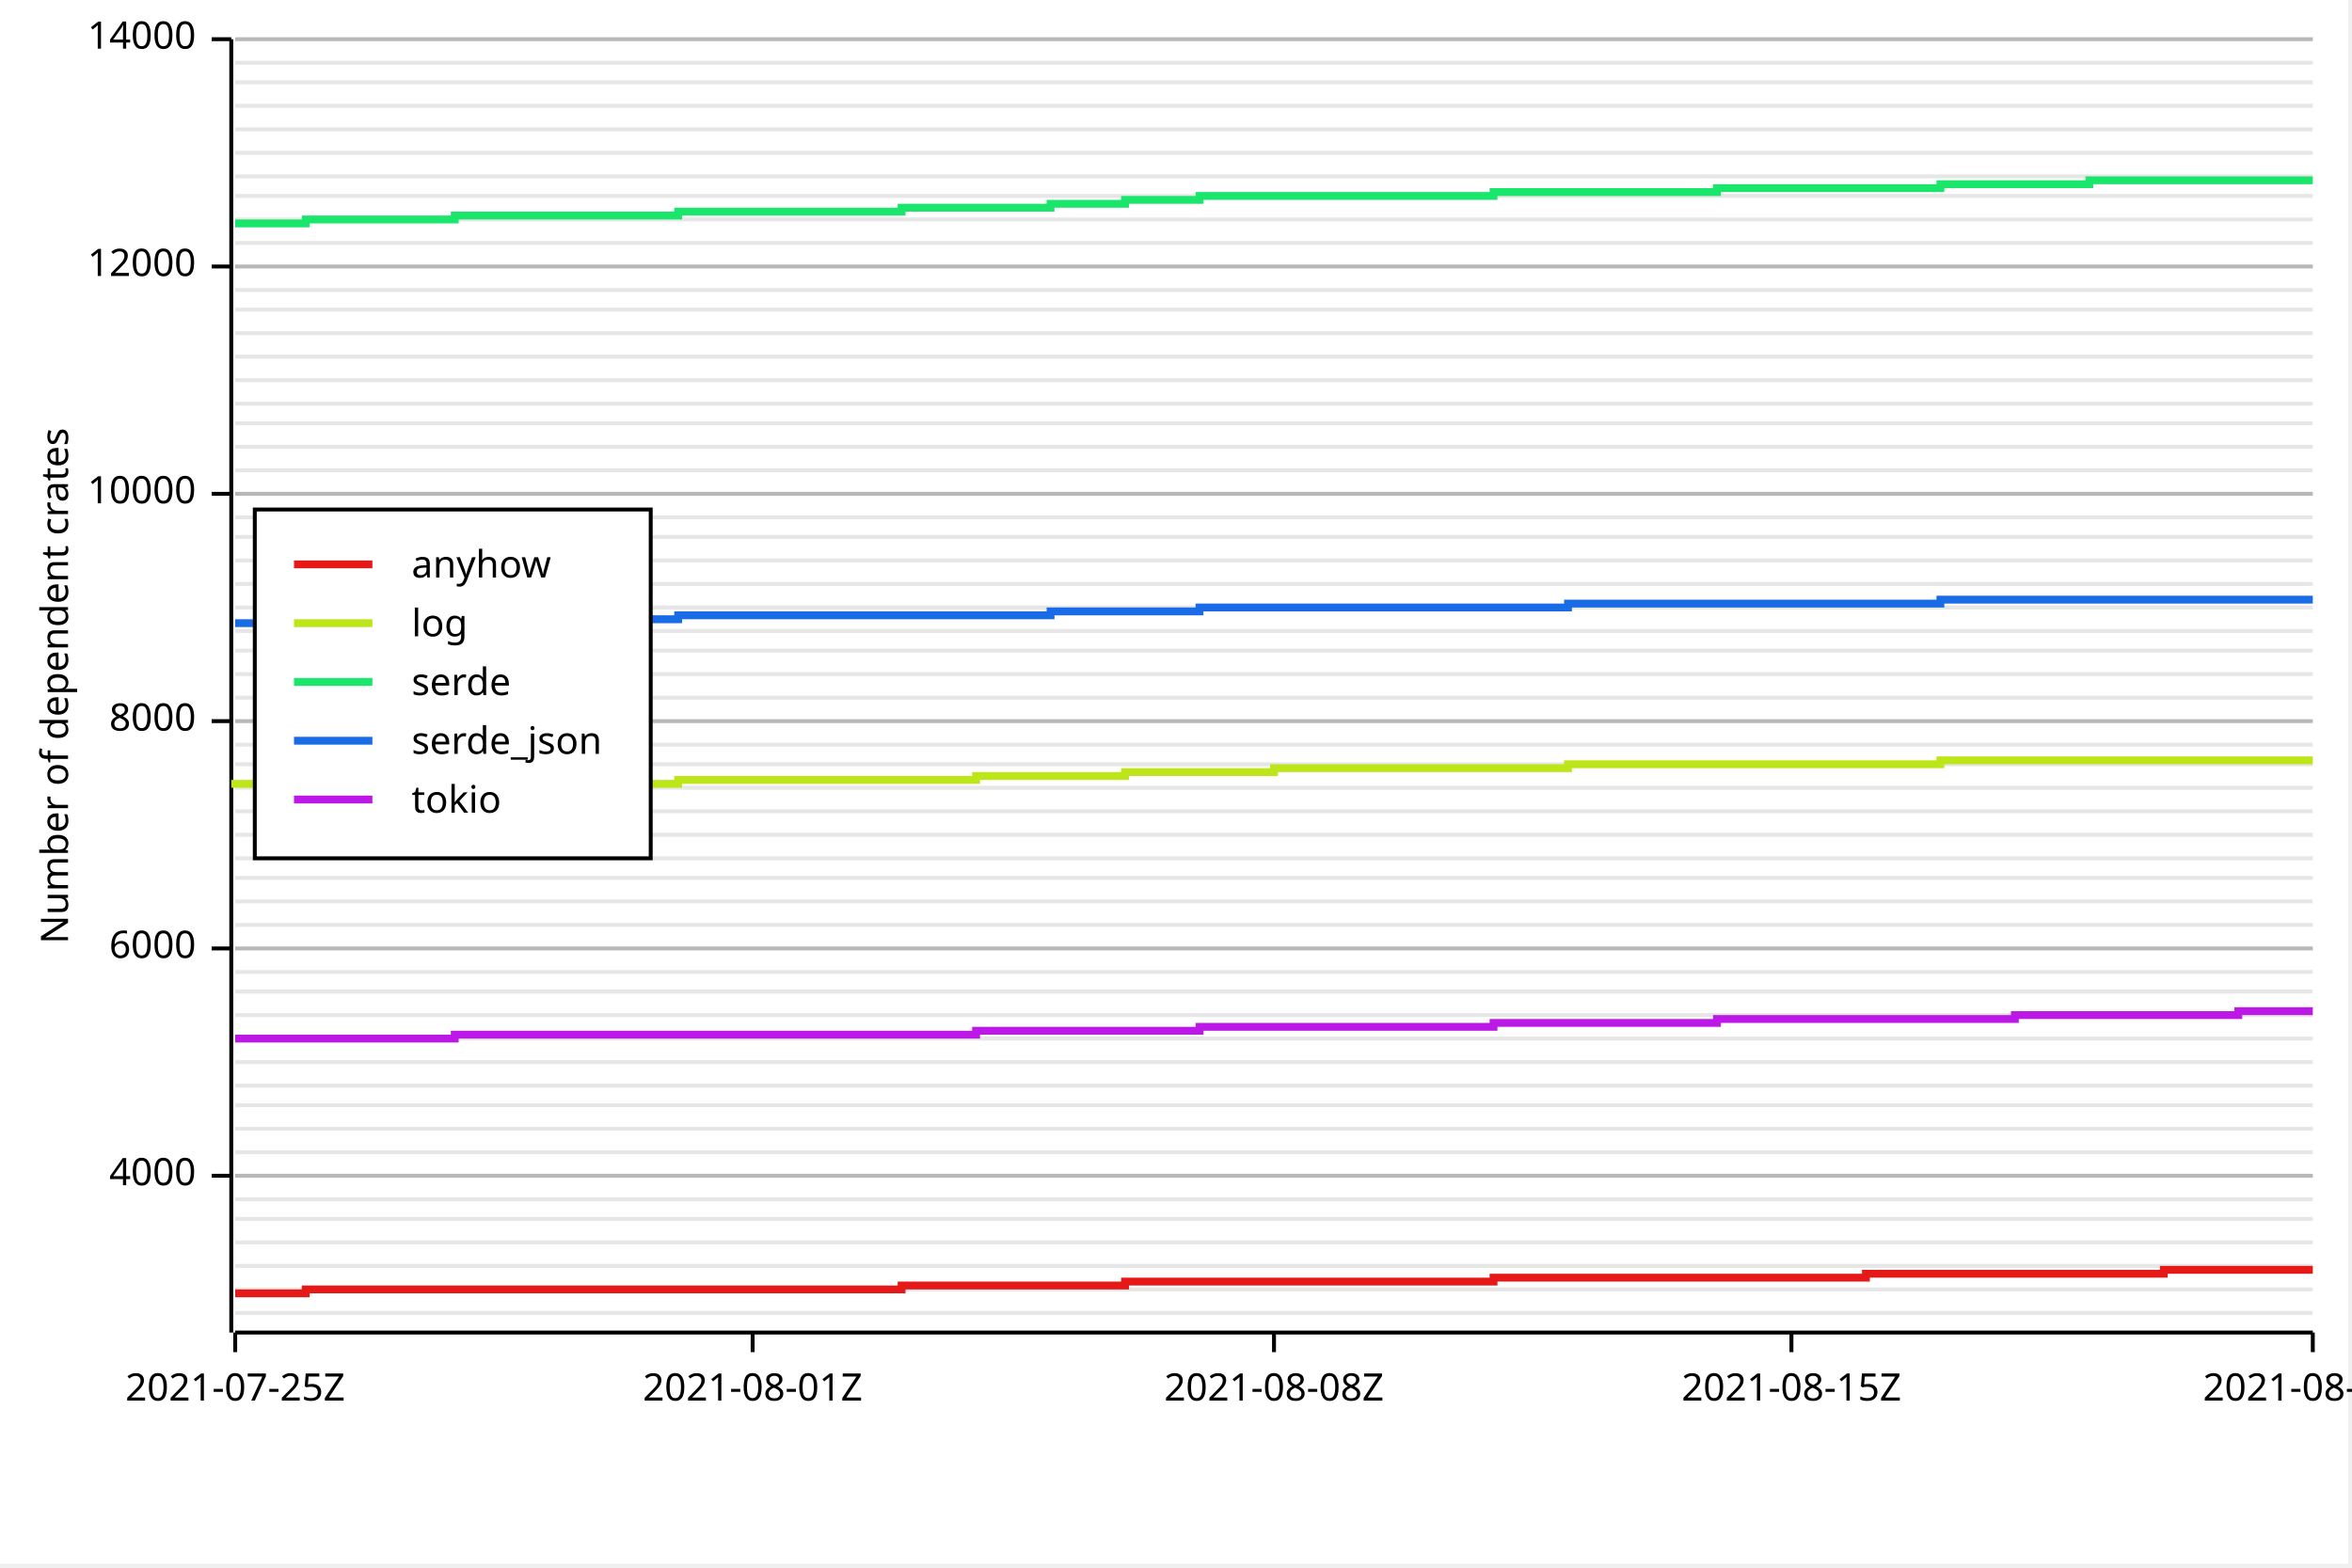
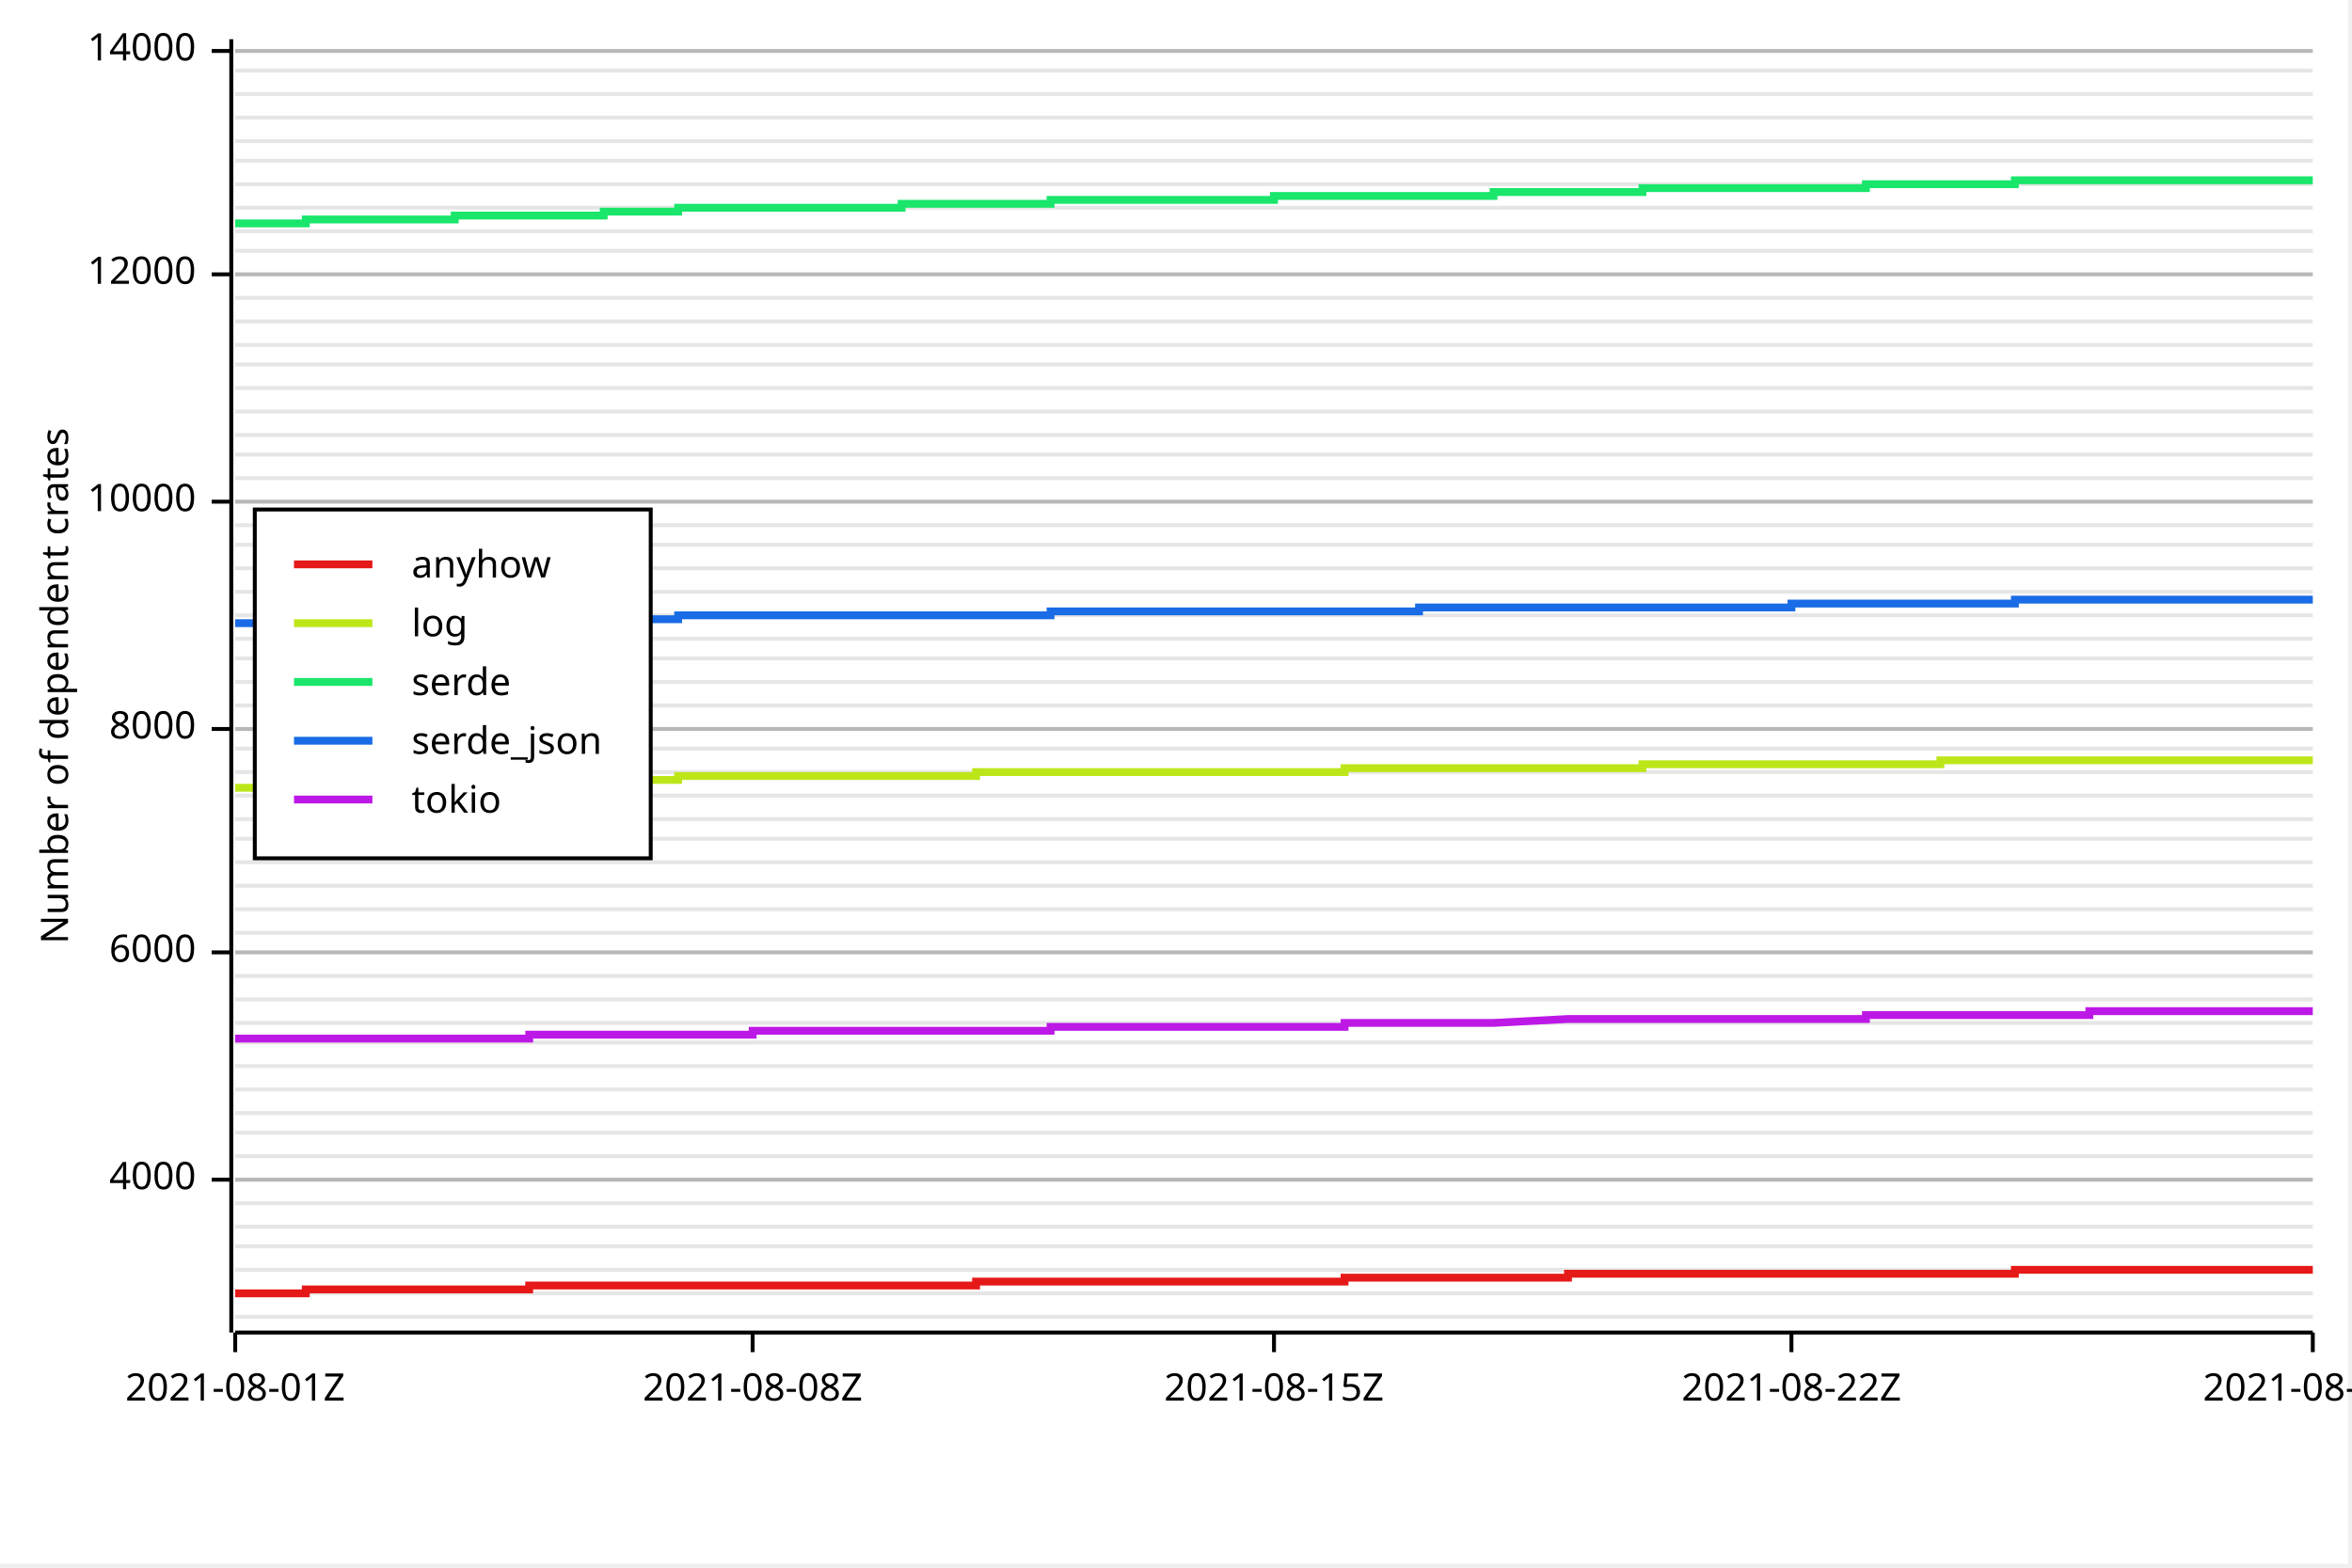
<svg xmlns="http://www.w3.org/2000/svg" width="600" height="400" viewBox="0 0 600 400">
  <rect x="0" y="0" width="599" height="399" opacity="1" fill="#FFFFFF" stroke="none" />
-   <line opacity="0.1" stroke="#000000" stroke-width="1" x1="60" y1="335" x2="590" y2="335" />
-   <line opacity="0.1" stroke="#000000" stroke-width="1" x1="60" y1="329" x2="590" y2="329" />
-   <line opacity="0.1" stroke="#000000" stroke-width="1" x1="60" y1="323" x2="590" y2="323" />
-   <line opacity="0.1" stroke="#000000" stroke-width="1" x1="60" y1="317" x2="590" y2="317" />
-   <line opacity="0.1" stroke="#000000" stroke-width="1" x1="60" y1="311" x2="590" y2="311" />
-   <line opacity="0.1" stroke="#000000" stroke-width="1" x1="60" y1="306" x2="590" y2="306" />
-   <line opacity="0.1" stroke="#000000" stroke-width="1" x1="60" y1="300" x2="590" y2="300" />
-   <line opacity="0.1" stroke="#000000" stroke-width="1" x1="60" y1="294" x2="590" y2="294" />
-   <line opacity="0.1" stroke="#000000" stroke-width="1" x1="60" y1="288" x2="590" y2="288" />
-   <line opacity="0.1" stroke="#000000" stroke-width="1" x1="60" y1="282" x2="590" y2="282" />
-   <line opacity="0.1" stroke="#000000" stroke-width="1" x1="60" y1="277" x2="590" y2="277" />
-   <line opacity="0.1" stroke="#000000" stroke-width="1" x1="60" y1="271" x2="590" y2="271" />
-   <line opacity="0.1" stroke="#000000" stroke-width="1" x1="60" y1="265" x2="590" y2="265" />
-   <line opacity="0.1" stroke="#000000" stroke-width="1" x1="60" y1="259" x2="590" y2="259" />
-   <line opacity="0.1" stroke="#000000" stroke-width="1" x1="60" y1="253" x2="590" y2="253" />
-   <line opacity="0.1" stroke="#000000" stroke-width="1" x1="60" y1="248" x2="590" y2="248" />
-   <line opacity="0.1" stroke="#000000" stroke-width="1" x1="60" y1="242" x2="590" y2="242" />
-   <line opacity="0.1" stroke="#000000" stroke-width="1" x1="60" y1="236" x2="590" y2="236" />
-   <line opacity="0.1" stroke="#000000" stroke-width="1" x1="60" y1="230" x2="590" y2="230" />
-   <line opacity="0.1" stroke="#000000" stroke-width="1" x1="60" y1="224" x2="590" y2="224" />
-   <line opacity="0.1" stroke="#000000" stroke-width="1" x1="60" y1="219" x2="590" y2="219" />
-   <line opacity="0.1" stroke="#000000" stroke-width="1" x1="60" y1="213" x2="590" y2="213" />
-   <line opacity="0.1" stroke="#000000" stroke-width="1" x1="60" y1="207" x2="590" y2="207" />
-   <line opacity="0.1" stroke="#000000" stroke-width="1" x1="60" y1="201" x2="590" y2="201" />
-   <line opacity="0.1" stroke="#000000" stroke-width="1" x1="60" y1="195" x2="590" y2="195" />
-   <line opacity="0.1" stroke="#000000" stroke-width="1" x1="60" y1="190" x2="590" y2="190" />
-   <line opacity="0.1" stroke="#000000" stroke-width="1" x1="60" y1="184" x2="590" y2="184" />
-   <line opacity="0.1" stroke="#000000" stroke-width="1" x1="60" y1="178" x2="590" y2="178" />
-   <line opacity="0.1" stroke="#000000" stroke-width="1" x1="60" y1="172" x2="590" y2="172" />
-   <line opacity="0.1" stroke="#000000" stroke-width="1" x1="60" y1="166" x2="590" y2="166" />
-   <line opacity="0.1" stroke="#000000" stroke-width="1" x1="60" y1="161" x2="590" y2="161" />
-   <line opacity="0.1" stroke="#000000" stroke-width="1" x1="60" y1="155" x2="590" y2="155" />
-   <line opacity="0.1" stroke="#000000" stroke-width="1" x1="60" y1="149" x2="590" y2="149" />
-   <line opacity="0.1" stroke="#000000" stroke-width="1" x1="60" y1="143" x2="590" y2="143" />
-   <line opacity="0.1" stroke="#000000" stroke-width="1" x1="60" y1="137" x2="590" y2="137" />
-   <line opacity="0.1" stroke="#000000" stroke-width="1" x1="60" y1="132" x2="590" y2="132" />
-   <line opacity="0.1" stroke="#000000" stroke-width="1" x1="60" y1="126" x2="590" y2="126" />
-   <line opacity="0.1" stroke="#000000" stroke-width="1" x1="60" y1="120" x2="590" y2="120" />
-   <line opacity="0.1" stroke="#000000" stroke-width="1" x1="60" y1="114" x2="590" y2="114" />
-   <line opacity="0.1" stroke="#000000" stroke-width="1" x1="60" y1="108" x2="590" y2="108" />
-   <line opacity="0.1" stroke="#000000" stroke-width="1" x1="60" y1="103" x2="590" y2="103" />
-   <line opacity="0.1" stroke="#000000" stroke-width="1" x1="60" y1="97" x2="590" y2="97" />
-   <line opacity="0.1" stroke="#000000" stroke-width="1" x1="60" y1="91" x2="590" y2="91" />
-   <line opacity="0.1" stroke="#000000" stroke-width="1" x1="60" y1="85" x2="590" y2="85" />
-   <line opacity="0.1" stroke="#000000" stroke-width="1" x1="60" y1="79" x2="590" y2="79" />
-   <line opacity="0.1" stroke="#000000" stroke-width="1" x1="60" y1="74" x2="590" y2="74" />
-   <line opacity="0.1" stroke="#000000" stroke-width="1" x1="60" y1="68" x2="590" y2="68" />
-   <line opacity="0.1" stroke="#000000" stroke-width="1" x1="60" y1="62" x2="590" y2="62" />
-   <line opacity="0.1" stroke="#000000" stroke-width="1" x1="60" y1="56" x2="590" y2="56" />
-   <line opacity="0.1" stroke="#000000" stroke-width="1" x1="60" y1="50" x2="590" y2="50" />
-   <line opacity="0.1" stroke="#000000" stroke-width="1" x1="60" y1="45" x2="590" y2="45" />
-   <line opacity="0.1" stroke="#000000" stroke-width="1" x1="60" y1="39" x2="590" y2="39" />
-   <line opacity="0.1" stroke="#000000" stroke-width="1" x1="60" y1="33" x2="590" y2="33" />
-   <line opacity="0.1" stroke="#000000" stroke-width="1" x1="60" y1="27" x2="590" y2="27" />
-   <line opacity="0.1" stroke="#000000" stroke-width="1" x1="60" y1="21" x2="590" y2="21" />
-   <line opacity="0.1" stroke="#000000" stroke-width="1" x1="60" y1="16" x2="590" y2="16" />
-   <line opacity="0.1" stroke="#000000" stroke-width="1" x1="60" y1="10" x2="590" y2="10" />
+   <line opacity="0.1" stroke="#000000" stroke-width="1" x1="60" y1="336" x2="590" y2="336" />
+   <line opacity="0.1" stroke="#000000" stroke-width="1" x1="60" y1="330" x2="590" y2="330" />
+   <line opacity="0.1" stroke="#000000" stroke-width="1" x1="60" y1="324" x2="590" y2="324" />
+   <line opacity="0.1" stroke="#000000" stroke-width="1" x1="60" y1="318" x2="590" y2="318" />
+   <line opacity="0.1" stroke="#000000" stroke-width="1" x1="60" y1="313" x2="590" y2="313" />
+   <line opacity="0.1" stroke="#000000" stroke-width="1" x1="60" y1="307" x2="590" y2="307" />
+   <line opacity="0.1" stroke="#000000" stroke-width="1" x1="60" y1="301" x2="590" y2="301" />
+   <line opacity="0.1" stroke="#000000" stroke-width="1" x1="60" y1="295" x2="590" y2="295" />
+   <line opacity="0.1" stroke="#000000" stroke-width="1" x1="60" y1="289" x2="590" y2="289" />
+   <line opacity="0.1" stroke="#000000" stroke-width="1" x1="60" y1="284" x2="590" y2="284" />
+   <line opacity="0.1" stroke="#000000" stroke-width="1" x1="60" y1="278" x2="590" y2="278" />
+   <line opacity="0.1" stroke="#000000" stroke-width="1" x1="60" y1="272" x2="590" y2="272" />
+   <line opacity="0.1" stroke="#000000" stroke-width="1" x1="60" y1="266" x2="590" y2="266" />
+   <line opacity="0.1" stroke="#000000" stroke-width="1" x1="60" y1="261" x2="590" y2="261" />
+   <line opacity="0.1" stroke="#000000" stroke-width="1" x1="60" y1="255" x2="590" y2="255" />
+   <line opacity="0.1" stroke="#000000" stroke-width="1" x1="60" y1="249" x2="590" y2="249" />
+   <line opacity="0.1" stroke="#000000" stroke-width="1" x1="60" y1="243" x2="590" y2="243" />
+   <line opacity="0.1" stroke="#000000" stroke-width="1" x1="60" y1="238" x2="590" y2="238" />
+   <line opacity="0.1" stroke="#000000" stroke-width="1" x1="60" y1="232" x2="590" y2="232" />
+   <line opacity="0.1" stroke="#000000" stroke-width="1" x1="60" y1="226" x2="590" y2="226" />
+   <line opacity="0.1" stroke="#000000" stroke-width="1" x1="60" y1="220" x2="590" y2="220" />
+   <line opacity="0.1" stroke="#000000" stroke-width="1" x1="60" y1="214" x2="590" y2="214" />
+   <line opacity="0.1" stroke="#000000" stroke-width="1" x1="60" y1="209" x2="590" y2="209" />
+   <line opacity="0.1" stroke="#000000" stroke-width="1" x1="60" y1="203" x2="590" y2="203" />
+   <line opacity="0.1" stroke="#000000" stroke-width="1" x1="60" y1="197" x2="590" y2="197" />
+   <line opacity="0.1" stroke="#000000" stroke-width="1" x1="60" y1="191" x2="590" y2="191" />
+   <line opacity="0.1" stroke="#000000" stroke-width="1" x1="60" y1="186" x2="590" y2="186" />
+   <line opacity="0.1" stroke="#000000" stroke-width="1" x1="60" y1="180" x2="590" y2="180" />
+   <line opacity="0.1" stroke="#000000" stroke-width="1" x1="60" y1="174" x2="590" y2="174" />
+   <line opacity="0.1" stroke="#000000" stroke-width="1" x1="60" y1="168" x2="590" y2="168" />
+   <line opacity="0.1" stroke="#000000" stroke-width="1" x1="60" y1="163" x2="590" y2="163" />
+   <line opacity="0.1" stroke="#000000" stroke-width="1" x1="60" y1="157" x2="590" y2="157" />
+   <line opacity="0.1" stroke="#000000" stroke-width="1" x1="60" y1="151" x2="590" y2="151" />
+   <line opacity="0.1" stroke="#000000" stroke-width="1" x1="60" y1="145" x2="590" y2="145" />
+   <line opacity="0.1" stroke="#000000" stroke-width="1" x1="60" y1="139" x2="590" y2="139" />
+   <line opacity="0.1" stroke="#000000" stroke-width="1" x1="60" y1="134" x2="590" y2="134" />
+   <line opacity="0.1" stroke="#000000" stroke-width="1" x1="60" y1="128" x2="590" y2="128" />
+   <line opacity="0.1" stroke="#000000" stroke-width="1" x1="60" y1="122" x2="590" y2="122" />
+   <line opacity="0.1" stroke="#000000" stroke-width="1" x1="60" y1="116" x2="590" y2="116" />
+   <line opacity="0.1" stroke="#000000" stroke-width="1" x1="60" y1="111" x2="590" y2="111" />
+   <line opacity="0.1" stroke="#000000" stroke-width="1" x1="60" y1="105" x2="590" y2="105" />
+   <line opacity="0.1" stroke="#000000" stroke-width="1" x1="60" y1="99" x2="590" y2="99" />
+   <line opacity="0.1" stroke="#000000" stroke-width="1" x1="60" y1="93" x2="590" y2="93" />
+   <line opacity="0.1" stroke="#000000" stroke-width="1" x1="60" y1="88" x2="590" y2="88" />
+   <line opacity="0.1" stroke="#000000" stroke-width="1" x1="60" y1="82" x2="590" y2="82" />
+   <line opacity="0.1" stroke="#000000" stroke-width="1" x1="60" y1="76" x2="590" y2="76" />
+   <line opacity="0.1" stroke="#000000" stroke-width="1" x1="60" y1="70" x2="590" y2="70" />
+   <line opacity="0.1" stroke="#000000" stroke-width="1" x1="60" y1="64" x2="590" y2="64" />
+   <line opacity="0.1" stroke="#000000" stroke-width="1" x1="60" y1="59" x2="590" y2="59" />
+   <line opacity="0.1" stroke="#000000" stroke-width="1" x1="60" y1="53" x2="590" y2="53" />
+   <line opacity="0.1" stroke="#000000" stroke-width="1" x1="60" y1="47" x2="590" y2="47" />
+   <line opacity="0.1" stroke="#000000" stroke-width="1" x1="60" y1="41" x2="590" y2="41" />
+   <line opacity="0.1" stroke="#000000" stroke-width="1" x1="60" y1="36" x2="590" y2="36" />
+   <line opacity="0.1" stroke="#000000" stroke-width="1" x1="60" y1="30" x2="590" y2="30" />
+   <line opacity="0.1" stroke="#000000" stroke-width="1" x1="60" y1="24" x2="590" y2="24" />
+   <line opacity="0.1" stroke="#000000" stroke-width="1" x1="60" y1="18" x2="590" y2="18" />
+   <line opacity="0.1" stroke="#000000" stroke-width="1" x1="60" y1="13" x2="590" y2="13" />
  <text x="10" y="175" dy="0.76em" text-anchor="middle" font-family="sans-serif" font-size="9.677" opacity="1" fill="#000000" transform="rotate(270, 10, 175)">
Number of dependent crates
</text>
-   <line opacity="0.2" stroke="#000000" stroke-width="1" x1="60" y1="300" x2="590" y2="300" />
-   <line opacity="0.2" stroke="#000000" stroke-width="1" x1="60" y1="242" x2="590" y2="242" />
-   <line opacity="0.2" stroke="#000000" stroke-width="1" x1="60" y1="184" x2="590" y2="184" />
-   <line opacity="0.2" stroke="#000000" stroke-width="1" x1="60" y1="126" x2="590" y2="126" />
-   <line opacity="0.2" stroke="#000000" stroke-width="1" x1="60" y1="68" x2="590" y2="68" />
-   <line opacity="0.2" stroke="#000000" stroke-width="1" x1="60" y1="10" x2="590" y2="10" />
+   <line opacity="0.2" stroke="#000000" stroke-width="1" x1="60" y1="301" x2="590" y2="301" />
+   <line opacity="0.2" stroke="#000000" stroke-width="1" x1="60" y1="243" x2="590" y2="243" />
+   <line opacity="0.2" stroke="#000000" stroke-width="1" x1="60" y1="186" x2="590" y2="186" />
+   <line opacity="0.2" stroke="#000000" stroke-width="1" x1="60" y1="128" x2="590" y2="128" />
+   <line opacity="0.2" stroke="#000000" stroke-width="1" x1="60" y1="70" x2="590" y2="70" />
+   <line opacity="0.2" stroke="#000000" stroke-width="1" x1="60" y1="13" x2="590" y2="13" />
  <polyline fill="none" opacity="1" stroke="#000000" stroke-width="1" points="59,10 59,340 " />
-   <text x="50" y="300" dy="0.5ex" text-anchor="end" font-family="sans-serif" font-size="9.677" opacity="1" fill="#000000">
+   <text x="50" y="301" dy="0.5ex" text-anchor="end" font-family="sans-serif" font-size="9.677" opacity="1" fill="#000000">
4000
</text>
-   <polyline fill="none" opacity="1" stroke="#000000" stroke-width="1" points="54,300 59,300 " />
-   <text x="50" y="242" dy="0.5ex" text-anchor="end" font-family="sans-serif" font-size="9.677" opacity="1" fill="#000000">
+   <polyline fill="none" opacity="1" stroke="#000000" stroke-width="1" points="54,301 59,301 " />
+   <text x="50" y="243" dy="0.5ex" text-anchor="end" font-family="sans-serif" font-size="9.677" opacity="1" fill="#000000">
6000
</text>
-   <polyline fill="none" opacity="1" stroke="#000000" stroke-width="1" points="54,242 59,242 " />
-   <text x="50" y="184" dy="0.5ex" text-anchor="end" font-family="sans-serif" font-size="9.677" opacity="1" fill="#000000">
+   <polyline fill="none" opacity="1" stroke="#000000" stroke-width="1" points="54,243 59,243 " />
+   <text x="50" y="186" dy="0.5ex" text-anchor="end" font-family="sans-serif" font-size="9.677" opacity="1" fill="#000000">
8000
</text>
-   <polyline fill="none" opacity="1" stroke="#000000" stroke-width="1" points="54,184 59,184 " />
-   <text x="50" y="126" dy="0.5ex" text-anchor="end" font-family="sans-serif" font-size="9.677" opacity="1" fill="#000000">
+   <polyline fill="none" opacity="1" stroke="#000000" stroke-width="1" points="54,186 59,186 " />
+   <text x="50" y="128" dy="0.5ex" text-anchor="end" font-family="sans-serif" font-size="9.677" opacity="1" fill="#000000">
10000
</text>
-   <polyline fill="none" opacity="1" stroke="#000000" stroke-width="1" points="54,126 59,126 " />
-   <text x="50" y="68" dy="0.5ex" text-anchor="end" font-family="sans-serif" font-size="9.677" opacity="1" fill="#000000">
+   <polyline fill="none" opacity="1" stroke="#000000" stroke-width="1" points="54,128 59,128 " />
+   <text x="50" y="70" dy="0.5ex" text-anchor="end" font-family="sans-serif" font-size="9.677" opacity="1" fill="#000000">
12000
</text>
-   <polyline fill="none" opacity="1" stroke="#000000" stroke-width="1" points="54,68 59,68 " />
-   <text x="50" y="10" dy="0.5ex" text-anchor="end" font-family="sans-serif" font-size="9.677" opacity="1" fill="#000000">
+   <polyline fill="none" opacity="1" stroke="#000000" stroke-width="1" points="54,70 59,70 " />
+   <text x="50" y="13" dy="0.5ex" text-anchor="end" font-family="sans-serif" font-size="9.677" opacity="1" fill="#000000">
14000
</text>
-   <polyline fill="none" opacity="1" stroke="#000000" stroke-width="1" points="54,10 59,10 " />
+   <polyline fill="none" opacity="1" stroke="#000000" stroke-width="1" points="54,13 59,13 " />
  <polyline fill="none" opacity="1" stroke="#000000" stroke-width="1" points="60,340 590,340 " />
  <text x="60" y="350" dy="0.76em" text-anchor="middle" font-family="sans-serif" font-size="9.677" opacity="1" fill="#000000">
- 2021-07-25Z
+ 2021-08-01Z
</text>
  <polyline fill="none" opacity="1" stroke="#000000" stroke-width="1" points="60,340 60,345 " />
  <text x="192" y="350" dy="0.76em" text-anchor="middle" font-family="sans-serif" font-size="9.677" opacity="1" fill="#000000">
- 2021-08-01Z
+ 2021-08-08Z
</text>
  <polyline fill="none" opacity="1" stroke="#000000" stroke-width="1" points="192,340 192,345 " />
  <text x="325" y="350" dy="0.76em" text-anchor="middle" font-family="sans-serif" font-size="9.677" opacity="1" fill="#000000">
- 2021-08-08Z
+ 2021-08-15Z
</text>
  <polyline fill="none" opacity="1" stroke="#000000" stroke-width="1" points="325,340 325,345 " />
  <text x="457" y="350" dy="0.76em" text-anchor="middle" font-family="sans-serif" font-size="9.677" opacity="1" fill="#000000">
- 2021-08-15Z
+ 2021-08-22Z
</text>
  <polyline fill="none" opacity="1" stroke="#000000" stroke-width="1" points="457,340 457,345 " />
  <text x="590" y="350" dy="0.76em" text-anchor="middle" font-family="sans-serif" font-size="9.677" opacity="1" fill="#000000">
- 2021-08-22Z
+ 2021-08-29Z
</text>
  <polyline fill="none" opacity="1" stroke="#000000" stroke-width="1" points="590,340 590,345 " />
-   <polyline fill="none" opacity="1" stroke="#E61919" stroke-width="2" points="60,330 60,330 78,330 78,329 97,329 97,329 116,329 116,329 135,329 135,329 154,329 154,329 173,329 173,329 192,329 192,329 211,329 211,329 230,329 230,328 249,328 249,328 268,328 268,328 287,328 287,327 306,327 306,327 325,327 325,327 343,327 343,327 362,327 362,327 381,327 381,326 400,326 400,326 419,326 419,326 438,326 438,326 457,326 457,326 476,326 476,325 495,325 495,325 514,325 514,325 533,325 533,325 552,325 552,324 571,324 571,324 590,324 " />
-   <polyline fill="none" opacity="1" stroke="#BDE619" stroke-width="2" points="60,201 60,200 78,200 78,200 97,200 97,200 116,200 116,200 135,200 135,200 154,200 154,200 173,200 173,199 192,199 192,199 211,199 211,199 230,199 230,199 249,199 249,198 268,198 268,198 287,198 287,197 306,197 306,197 325,197 325,196 343,196 343,196 362,196 362,196 381,196 381,196 400,196 400,195 419,195 419,195 438,195 438,195 457,195 457,195 476,195 476,195 495,195 495,194 514,194 514,194 533,194 533,194 552,194 552,194 571,194 571,194 590,194 " />
-   <polyline fill="none" opacity="1" stroke="#19E66B" stroke-width="2" points="60,57 60,57 78,57 78,56 97,56 97,56 116,56 116,55 135,55 135,55 154,55 154,55 173,55 173,54 192,54 192,54 211,54 211,54 230,54 230,53 249,53 249,53 268,53 268,52 287,52 287,51 306,51 306,50 325,50 325,50 343,50 343,50 362,50 362,50 381,50 381,49 400,49 400,49 419,49 419,49 438,49 438,48 457,48 457,48 476,48 476,48 495,48 495,47 514,47 514,47 533,47 533,46 552,46 552,46 571,46 571,46 590,46 " />
-   <polyline fill="none" opacity="1" stroke="#196BE6" stroke-width="2" points="60,159 60,159 78,159 78,159 97,159 97,159 116,158 116,158 135,158 135,158 154,158 154,158 173,158 173,157 192,157 192,157 211,157 211,157 230,157 230,157 249,157 249,157 268,157 268,156 287,156 287,156 306,156 306,155 325,155 325,155 343,155 343,155 362,155 362,155 381,155 381,155 400,155 400,154 419,154 419,154 438,154 438,154 457,154 457,154 476,154 476,154 495,154 495,153 514,153 514,153 533,153 533,153 552,153 552,153 571,153 571,153 590,153 " />
-   <polyline fill="none" opacity="1" stroke="#BD19E6" stroke-width="2" points="60,265 60,265 78,265 78,265 97,265 97,265 116,265 116,264 135,264 135,264 154,264 154,264 173,264 173,264 192,264 192,264 211,264 211,264 230,264 230,264 249,264 249,263 268,263 268,263 287,263 287,263 306,263 306,262 325,262 325,262 343,262 343,262 362,262 362,262 381,262 381,261 400,261 400,261 419,261 419,261 438,261 438,260 457,260 457,260 476,260 476,260 495,260 495,260 514,260 514,259 533,259 533,259 552,259 552,259 571,259 571,258 590,258 " />
+   <polyline fill="none" opacity="1" stroke="#E61919" stroke-width="2" points="60,330 60,330 78,330 78,329 97,329 97,329 116,329 116,329 135,329 135,328 154,328 154,328 173,328 173,328 192,328 192,328 211,328 211,328 230,328 230,328 249,328 249,327 268,327 268,327 287,327 287,327 306,327 306,327 325,327 325,327 343,327 343,326 362,326 362,326 381,326 381,326 400,326 400,325 419,325 419,325 438,325 438,325 457,325 457,325 476,325 476,325 495,325 495,325 514,325 514,324 533,324 533,324 552,324 552,324 571,324 571,324 590,324 " />
+   <polyline fill="none" opacity="1" stroke="#BDE619" stroke-width="2" points="60,201 60,201 78,201 78,201 97,201 97,201 116,201 116,200 135,200 135,200 154,200 154,199 173,199 173,198 192,198 192,198 211,198 211,198 230,198 230,198 249,198 249,197 268,197 268,197 287,197 287,197 306,197 306,197 325,197 325,197 343,197 343,196 362,196 362,196 381,196 381,196 400,196 400,196 419,196 419,195 438,195 438,195 457,195 457,195 476,195 476,195 495,195 495,194 514,194 514,194 533,194 533,194 552,194 552,194 571,194 571,194 590,194 " />
+   <polyline fill="none" opacity="1" stroke="#19E66B" stroke-width="2" points="60,57 60,57 78,57 78,56 97,56 97,56 116,56 116,55 135,55 135,55 154,55 154,54 173,54 173,53 192,53 192,53 211,53 211,53 230,53 230,52 249,52 249,52 268,52 268,51 287,51 287,51 306,51 306,51 325,51 325,50 343,50 343,50 362,50 362,50 381,50 381,49 400,49 400,49 419,49 419,48 438,48 438,48 457,48 457,48 476,48 476,47 495,47 495,47 514,47 514,46 533,46 533,46 552,46 552,46 571,46 571,46 590,46 " />
+   <polyline fill="none" opacity="1" stroke="#196BE6" stroke-width="2" points="60,159 60,159 78,159 78,159 97,159 97,159 116,159 116,159 135,159 135,158 154,158 154,158 173,158 173,157 192,157 192,157 211,157 211,157 230,157 230,157 249,157 249,157 268,157 268,156 287,156 287,156 306,156 306,156 325,156 325,156 343,156 343,156 362,156 362,155 381,155 381,155 400,155 400,155 419,155 419,155 438,155 438,155 457,155 457,154 476,154 476,154 495,154 495,154 514,154 514,153 533,153 533,153 552,153 552,153 571,153 571,153 590,153 " />
+   <polyline fill="none" opacity="1" stroke="#BD19E6" stroke-width="2" points="60,265 60,265 78,265 78,265 97,265 97,265 116,265 116,265 135,265 135,264 154,264 154,264 173,264 173,264 192,264 192,263 211,263 211,263 230,263 230,263 249,263 249,263 268,263 268,262 287,262 287,262 306,262 306,262 325,262 325,262 343,262 343,261 362,261 362,261 381,261 381,261 400,260 400,260 419,260 419,260 438,260 438,260 457,260 457,260 476,260 476,259 495,259 495,259 514,259 514,259 533,259 533,258 552,258 552,258 571,258 571,258 590,258 " />
  <rect x="65" y="130" width="101" height="89" opacity="1" fill="#FFFFFF" stroke="none" />
  <rect x="65" y="130" width="101" height="89" opacity="1" fill="none" stroke="#000000" />
  <text x="105" y="140" dy="0.76em" text-anchor="start" font-family="sans-serif" font-size="9.677" opacity="1" fill="#000000">
anyhow
</text>
  <text x="105" y="155" dy="0.76em" text-anchor="start" font-family="sans-serif" font-size="9.677" opacity="1" fill="#000000">
log
</text>
  <text x="105" y="170" dy="0.76em" text-anchor="start" font-family="sans-serif" font-size="9.677" opacity="1" fill="#000000">
serde
</text>
  <text x="105" y="185" dy="0.76em" text-anchor="start" font-family="sans-serif" font-size="9.677" opacity="1" fill="#000000">
serde_json
</text>
  <text x="105" y="200" dy="0.76em" text-anchor="start" font-family="sans-serif" font-size="9.677" opacity="1" fill="#000000">
tokio
</text>
  <polyline fill="none" opacity="1" stroke="#E61919" stroke-width="2" points="75,144 95,144 " />
  <polyline fill="none" opacity="1" stroke="#BDE619" stroke-width="2" points="75,159 95,159 " />
  <polyline fill="none" opacity="1" stroke="#19E66B" stroke-width="2" points="75,174 95,174 " />
  <polyline fill="none" opacity="1" stroke="#196BE6" stroke-width="2" points="75,189 95,189 " />
  <polyline fill="none" opacity="1" stroke="#BD19E6" stroke-width="2" points="75,204 95,204 " />
</svg>
